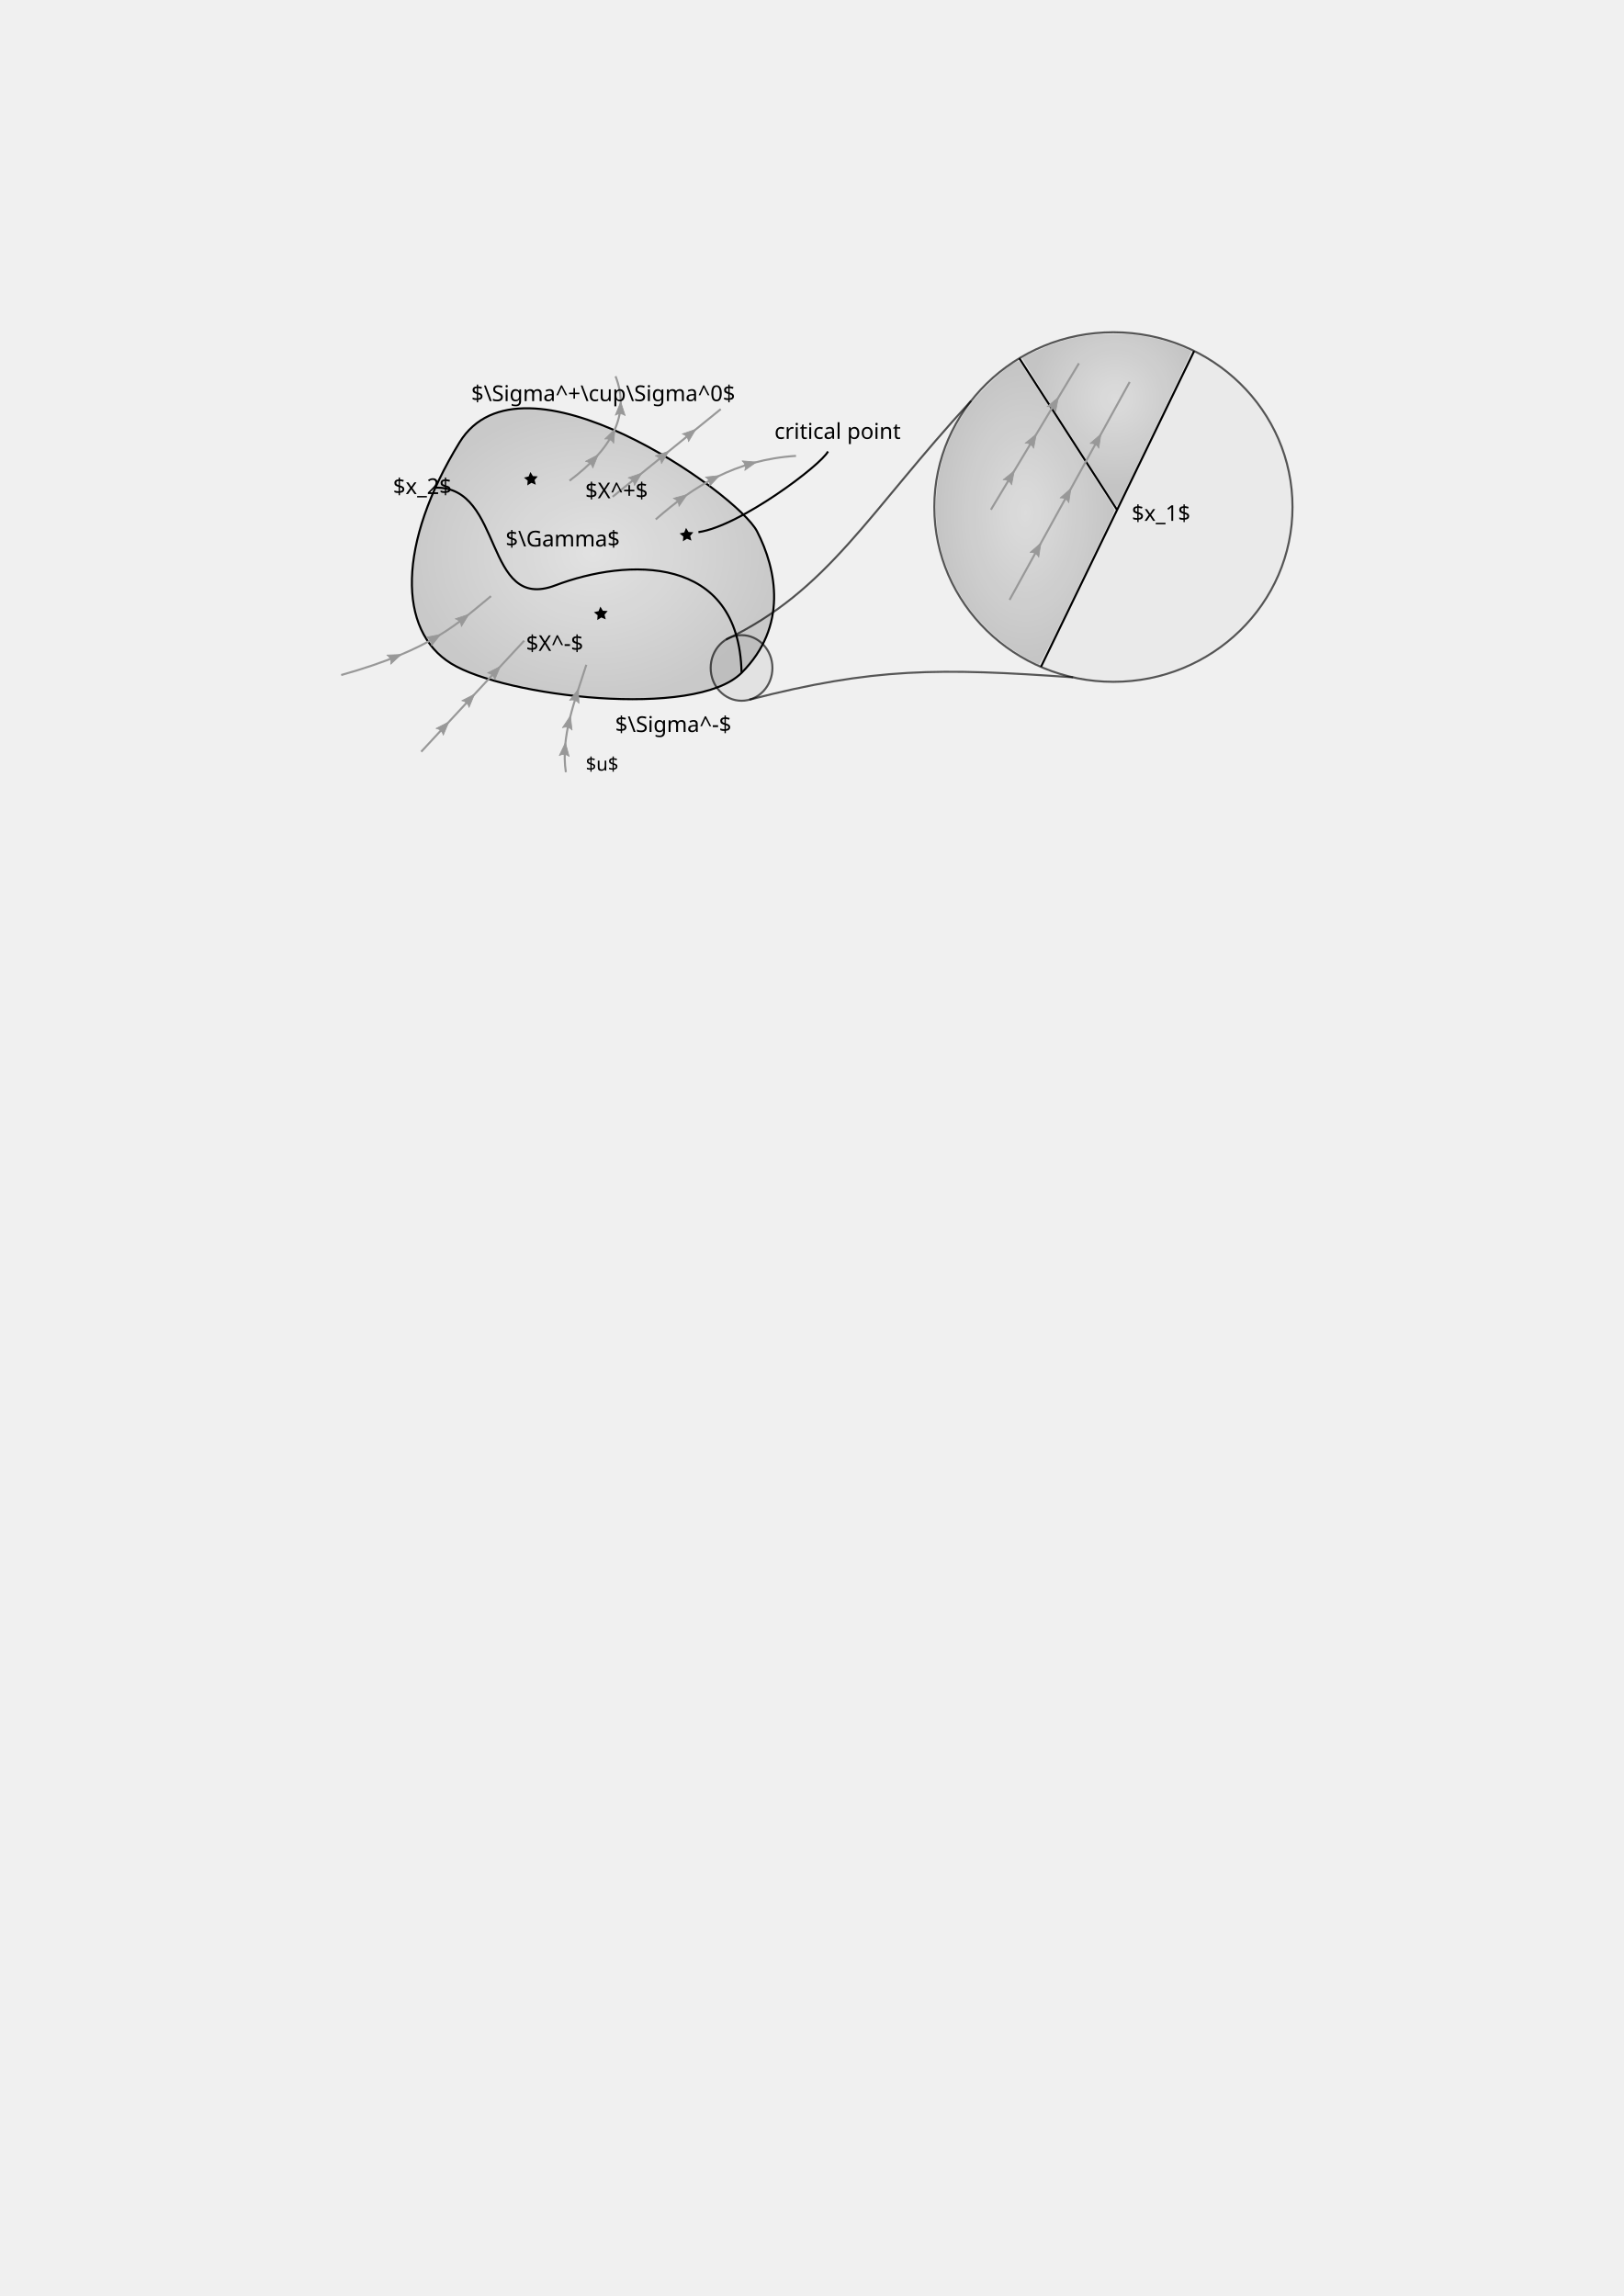
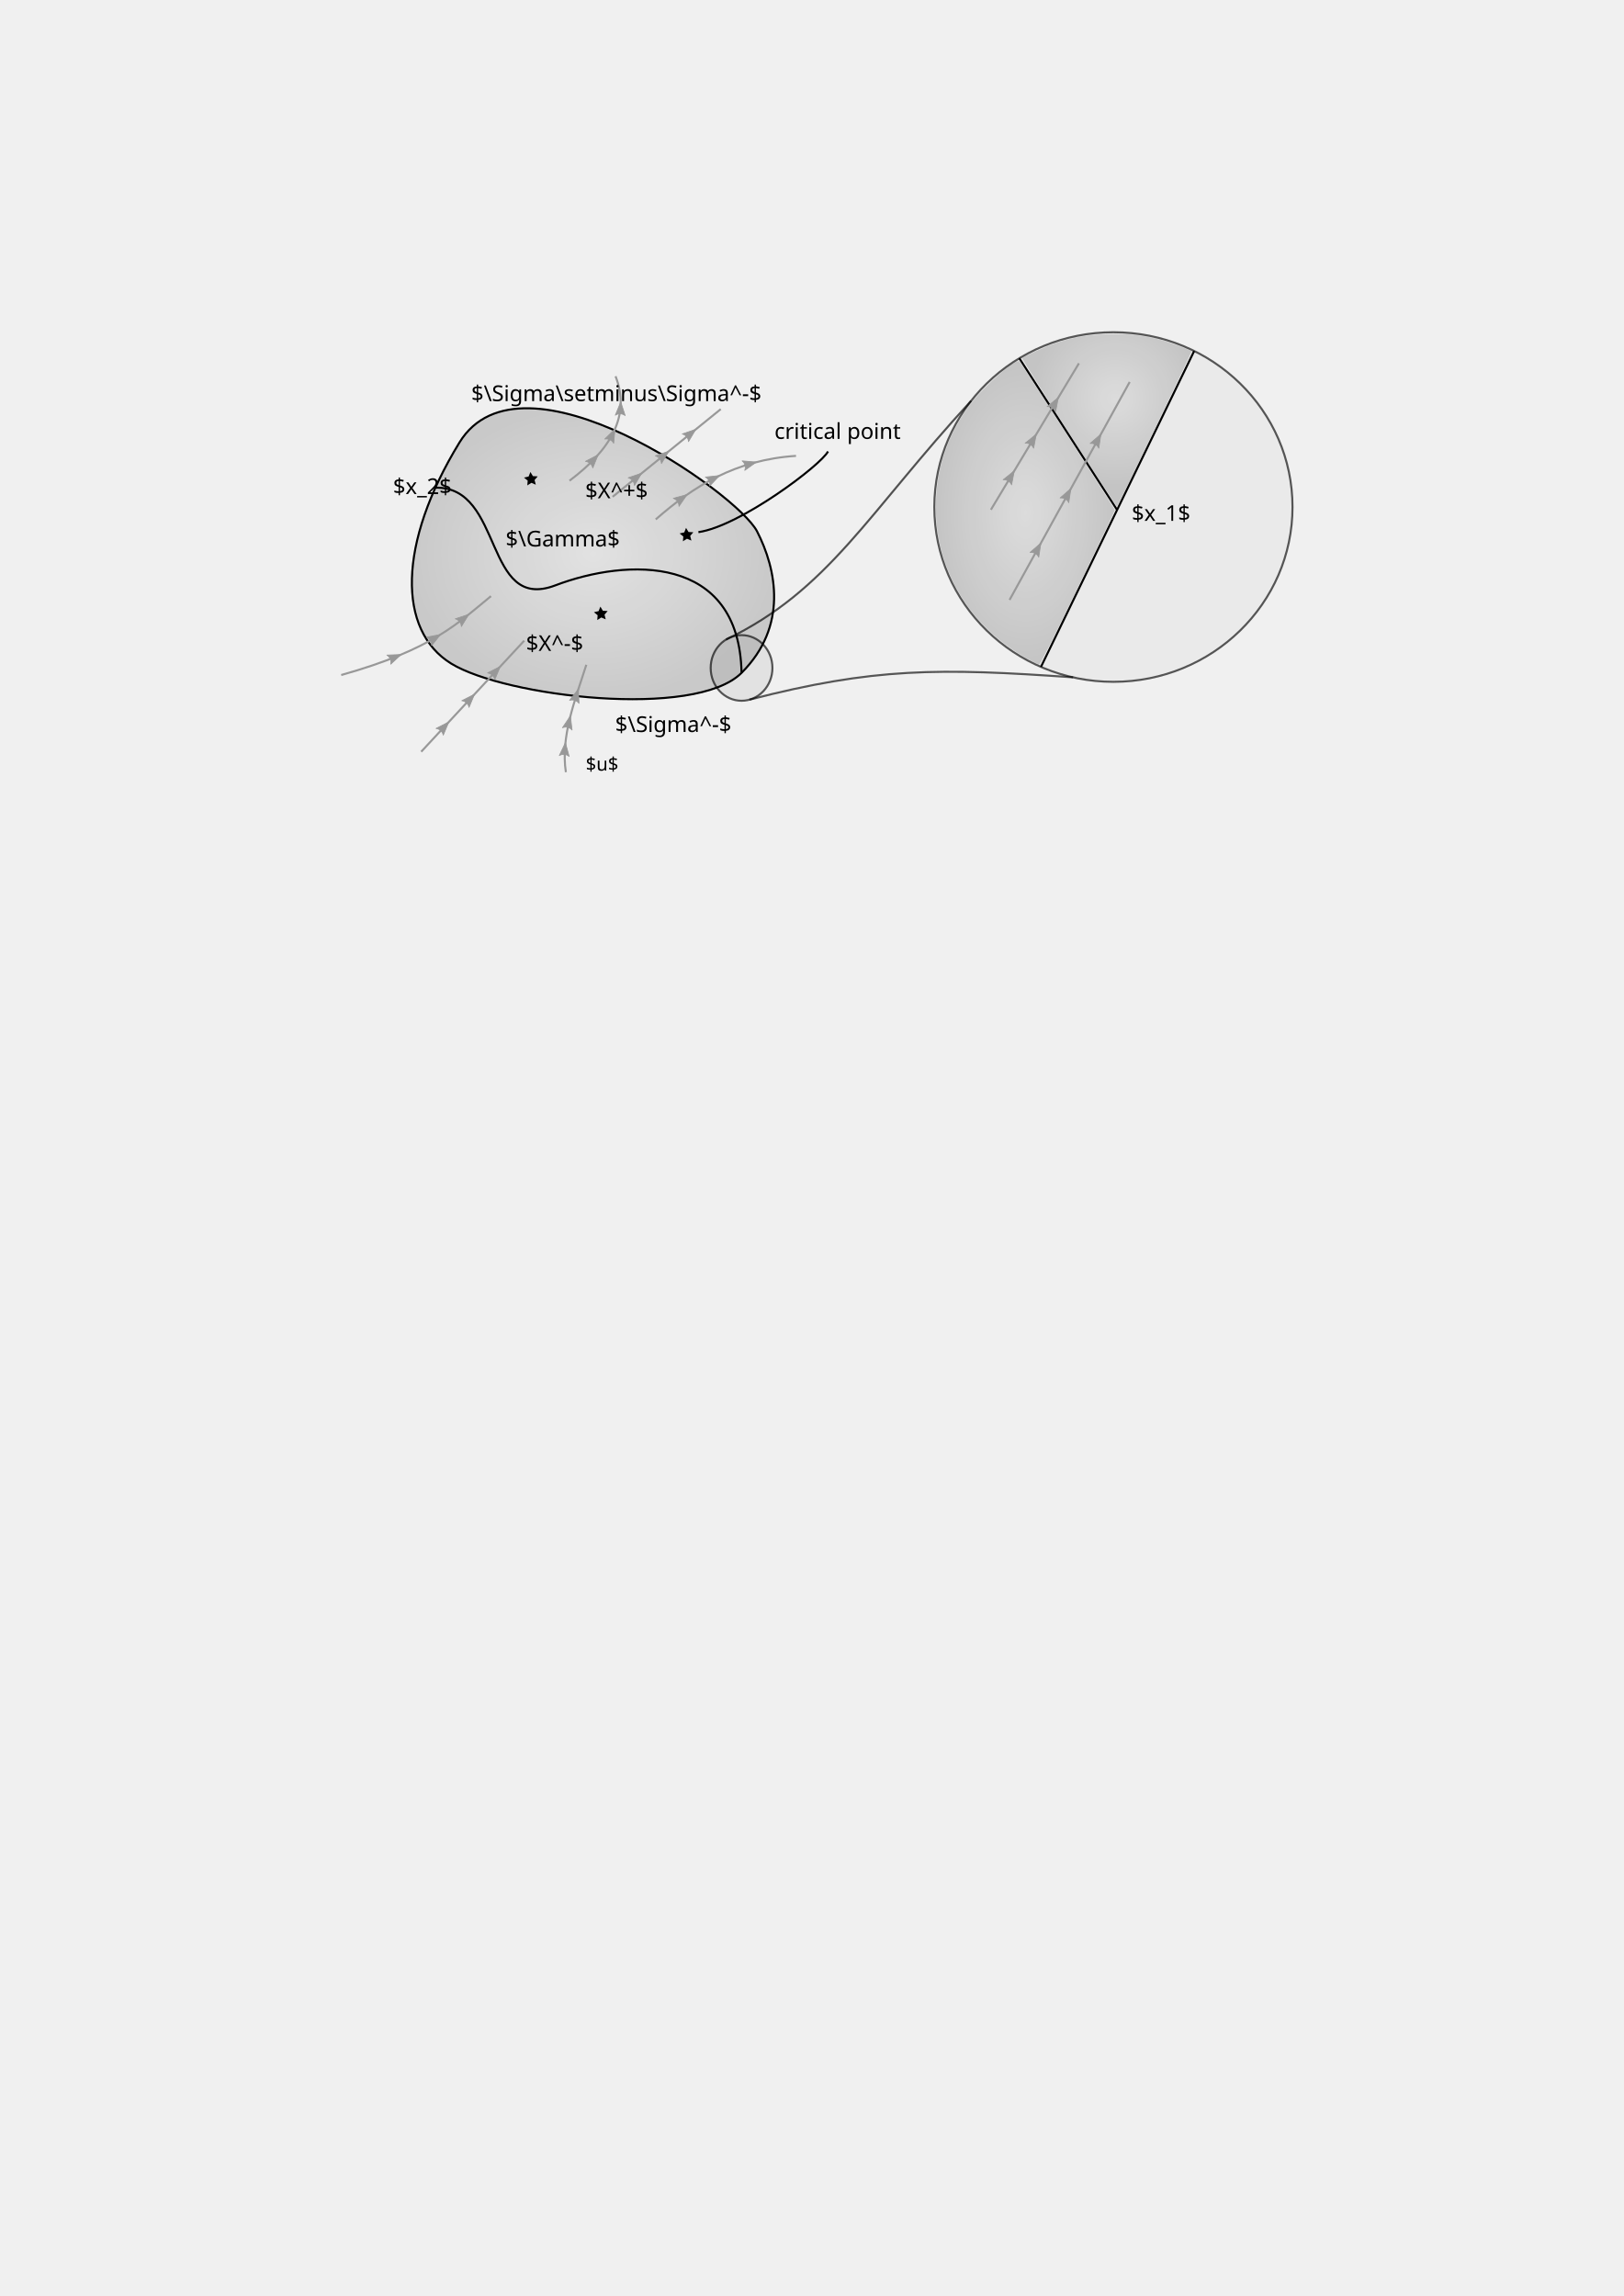
<svg xmlns="http://www.w3.org/2000/svg" xmlns:xlink="http://www.w3.org/1999/xlink" width="210mm" height="297mm" viewBox="0 0 210 297" version="1.1" id="svg8">
  <defs id="defs2">
    <marker style="overflow:visible" id="marker25245" refX="0.0" refY="0.0" orient="auto">
      <path transform="scale(0.6) translate(0,0)" d="M 8.719,4.034 L -2.207,0.016 L 8.719,-4.002 C 6.973,-1.63 6.983,1.616 8.719,4.034 z " style="fill-rule:evenodd;stroke-width:0.625;stroke-linejoin:round;stroke:#989898;stroke-opacity:1;fill:#989898;fill-opacity:1" id="path25243" />
    </marker>
    <marker style="overflow:visible" id="marker24821" refX="0.0" refY="0.0" orient="auto">
      <path transform="scale(0.6) translate(0,0)" d="M 8.719,4.034 L -2.207,0.016 L 8.719,-4.002 C 6.973,-1.63 6.983,1.616 8.719,4.034 z " style="fill-rule:evenodd;stroke-width:0.625;stroke-linejoin:round;stroke:#989898;stroke-opacity:1;fill:#989898;fill-opacity:1" id="path24819" />
    </marker>
    <marker style="overflow:visible" id="marker24403" refX="0.0" refY="0.0" orient="auto">
      <path transform="scale(0.6) translate(0,0)" d="M 8.719,4.034 L -2.207,0.016 L 8.719,-4.002 C 6.973,-1.63 6.983,1.616 8.719,4.034 z " style="fill-rule:evenodd;stroke-width:0.625;stroke-linejoin:round;stroke:#989898;stroke-opacity:1;fill:#989898;fill-opacity:1" id="path24401" />
    </marker>
    <marker style="overflow:visible" id="marker23991" refX="0.0" refY="0.0" orient="auto">
      <path transform="scale(0.6) translate(0,0)" d="M 8.719,4.034 L -2.207,0.016 L 8.719,-4.002 C 6.973,-1.63 6.983,1.616 8.719,4.034 z " style="fill-rule:evenodd;stroke-width:0.625;stroke-linejoin:round;stroke:#989898;stroke-opacity:1;fill:#989898;fill-opacity:1" id="path23989" />
    </marker>
    <marker style="overflow:visible" id="marker23585" refX="0.0" refY="0.0" orient="auto">
      <path transform="scale(0.6) translate(0,0)" d="M 8.719,4.034 L -2.207,0.016 L 8.719,-4.002 C 6.973,-1.63 6.983,1.616 8.719,4.034 z " style="fill-rule:evenodd;stroke-width:0.625;stroke-linejoin:round;stroke:#989898;stroke-opacity:1;fill:#989898;fill-opacity:1" id="path23583" />
    </marker>
    <marker style="overflow:visible" id="marker23185" refX="0.0" refY="0.0" orient="auto">
      <path transform="scale(0.6) translate(0,0)" d="M 8.719,4.034 L -2.207,0.016 L 8.719,-4.002 C 6.973,-1.63 6.983,1.616 8.719,4.034 z " style="fill-rule:evenodd;stroke-width:0.625;stroke-linejoin:round;stroke:#989898;stroke-opacity:1;fill:#989898;fill-opacity:1" id="path23183" />
    </marker>
    <marker style="overflow:visible" id="marker23175" refX="0.0" refY="0.0" orient="auto">
      <path transform="scale(0.6) translate(0,0)" d="M 8.719,4.034 L -2.207,0.016 L 8.719,-4.002 C 6.973,-1.63 6.983,1.616 8.719,4.034 z " style="fill-rule:evenodd;stroke-width:0.625;stroke-linejoin:round;stroke:#989898;stroke-opacity:1;fill:#989898;fill-opacity:1" id="path23173" />
    </marker>
    <marker style="overflow:visible" id="marker22763" refX="0.0" refY="0.0" orient="auto">
      <path transform="scale(0.6)" style="fill-rule:evenodd;stroke:#989898;stroke-width:1pt;fill:none;stroke-opacity:1" d="M 4.625,-5.046 C 1.865,-5.046 -0.375,-2.806 -0.375,-0.046 C -0.375,2.714 1.865,4.954 4.625,4.954" id="path22761" />
    </marker>
    <marker style="overflow:visible" id="marker22375" refX="0.0" refY="0.0" orient="auto">
      <path transform="scale(0.6)" style="fill-rule:evenodd;stroke:#989898;stroke-width:1pt;fill:none;stroke-opacity:1" d="M 4.625,-5.046 C 1.865,-5.046 -0.375,-2.806 -0.375,-0.046 C -0.375,2.714 1.865,4.954 4.625,4.954" id="path22373" />
    </marker>
    <marker style="overflow:visible" id="marker21993" refX="0.0" refY="0.0" orient="auto">
      <path transform="scale(0.6)" style="fill-rule:evenodd;stroke:#989898;stroke-width:1pt;fill:none;stroke-opacity:1" d="M 4.625,-5.046 C 1.865,-5.046 -0.375,-2.806 -0.375,-0.046 C -0.375,2.714 1.865,4.954 4.625,4.954" id="path21991" />
    </marker>
    <marker style="overflow:visible" id="marker21617" refX="0.0" refY="0.0" orient="auto">
      <path transform="scale(0.6)" style="fill-rule:evenodd;stroke:#989898;stroke-width:1pt;fill:none;stroke-opacity:1" d="M 4.625,-5.046 C 1.865,-5.046 -0.375,-2.806 -0.375,-0.046 C -0.375,2.714 1.865,4.954 4.625,4.954" id="path21615" />
    </marker>
    <marker style="overflow:visible" id="marker21247" refX="0.0" refY="0.0" orient="auto">
      <path transform="scale(0.6)" style="fill-rule:evenodd;stroke:#989898;stroke-width:1pt;fill:none;stroke-opacity:1" d="M 4.625,-5.046 C 1.865,-5.046 -0.375,-2.806 -0.375,-0.046 C -0.375,2.714 1.865,4.954 4.625,4.954" id="path21245" />
    </marker>
    <marker style="overflow:visible" id="marker20883" refX="0.0" refY="0.0" orient="auto">
      <path transform="scale(0.6)" style="fill-rule:evenodd;stroke:#989898;stroke-width:1pt;fill:none;stroke-opacity:1" d="M 4.625,-5.046 C 1.865,-5.046 -0.375,-2.806 -0.375,-0.046 C -0.375,2.714 1.865,4.954 4.625,4.954" id="path20881" />
    </marker>
    <marker style="overflow:visible" id="marker20525" refX="0.0" refY="0.0" orient="auto">
      <path transform="scale(0.6)" style="fill-rule:evenodd;stroke:#989898;stroke-width:1pt;fill:none;stroke-opacity:1" d="M 4.625,-5.046 C 1.865,-5.046 -0.375,-2.806 -0.375,-0.046 C -0.375,2.714 1.865,4.954 4.625,4.954" id="path20523" />
    </marker>
    <marker orient="auto" refY="0.0" refX="0.0" id="Arrow2Mstart" style="overflow:visible">
      <path id="path1596" style="fill-rule:evenodd;stroke-width:0.625;stroke-linejoin:round;stroke:#989898;stroke-opacity:1;fill:#989898;fill-opacity:1" d="M 8.719,4.034 L -2.207,0.016 L 8.719,-4.002 C 6.973,-1.63 6.983,1.616 8.719,4.034 z " transform="scale(0.6) translate(0,0)" />
    </marker>
    <marker orient="auto" refY="0.0" refX="0.0" id="Arrow1Sstart" style="overflow:visible">
      <path id="path1584" d="M 0.0,0.0 L 5.0,-5.0 L -12.5,0.0 L 5.0,5.0 L 0.0,0.0 z " style="fill-rule:evenodd;stroke:#989898;stroke-width:1pt;stroke-opacity:1;fill:#989898;fill-opacity:1" transform="scale(0.2) translate(6,0)" />
    </marker>
    <marker orient="auto-start-reverse" refY="3.0" refX="5.0" id="ExperimentalArrow">
      <path id="path1825" d="m 10,3 -10,3 0,-6 z" style="fill:context-stroke;stroke:#989898;stroke-opacity:1" />
    </marker>
    <marker orient="auto" refY="0.0" refX="0.0" id="EmptyTriangleOutL" style="overflow:visible">
      <path id="path1732" d="M 5.77,0.0 L -2.88,5.0 L -2.88,-5.0 L 5.77,0.0 z " style="fill-rule:evenodd;fill:#ffffff;stroke:#989898;stroke-width:1pt;stroke-opacity:1" transform="scale(0.8) translate(-6,0)" />
    </marker>
    <marker orient="auto" refY="0.0" refX="0.0" id="marker2325" style="overflow:visible">
      <g id="g2323" transform="scale(-1.2)" style="stroke:#989898;stroke-opacity:1;fill:#989898;fill-opacity:1">
        <path id="path2310" d="M -3.805,-3.959 L 0.544,0" style="fill:#989898;fill-rule:evenodd;stroke:#989898;stroke-width:0.8;stroke-linecap:round;stroke-opacity:1;fill-opacity:1" />
        <path id="path2313" d="M -1.287,-3.959 L 3.062,0" style="fill:#989898;fill-rule:evenodd;stroke:#989898;stroke-width:0.8;stroke-linecap:round;stroke-opacity:1;fill-opacity:1" />
        <path id="path2315" d="M 1.305,-3.959 L 5.654,0" style="fill:#989898;fill-rule:evenodd;stroke:#989898;stroke-width:0.8;stroke-linecap:round;stroke-opacity:1;fill-opacity:1" />
        <path id="path2317" d="M -3.805,4.178 L 0.544,0.22" style="fill:#989898;fill-rule:evenodd;stroke:#989898;stroke-width:0.8;stroke-linecap:round;stroke-opacity:1;fill-opacity:1" />
        <path id="path2319" d="M -1.287,4.178 L 3.062,0.22" style="fill:#989898;fill-rule:evenodd;stroke:#989898;stroke-width:0.8;stroke-linecap:round;stroke-opacity:1;fill-opacity:1" />
        <path id="path2321" d="M 1.305,4.178 L 5.654,0.22" style="fill:#989898;fill-rule:evenodd;stroke:#989898;stroke-width:0.8;stroke-linecap:round;stroke-opacity:1;fill-opacity:1" />
      </g>
    </marker>
    <marker style="overflow:visible" id="DistanceEnd" refX="0.0" refY="0.0" orient="auto">
      <g id="g2301" style="stroke:#989898;stroke-opacity:1;fill:#989898;fill-opacity:1">
        <path style="fill:#989898;stroke:#989898;stroke-width:1.15;stroke-linecap:square;stroke-opacity:1;fill-opacity:1" d="M 0,0 L -2,0" id="path2316" />
        <path style="fill:#989898;fill-rule:evenodd;stroke:#989898;stroke-opacity:1;fill-opacity:1" d="M 0,0 L -13,4 L -9,0 -13,-4 L 0,0 z " id="path2312" />
        <path style="fill:#989898;stroke:#989898;stroke-width:1;stroke-linecap:square;stroke-opacity:1;fill-opacity:1" d="M 0,-4 L 0,40" id="path2314" />
      </g>
    </marker>
    <marker style="overflow:visible" id="DistanceStart" refX="0.0" refY="0.0" orient="auto">
      <g id="g2300" style="stroke:#989898;stroke-opacity:1;fill:#989898;fill-opacity:1">
        <path style="fill:#989898;stroke:#989898;stroke-width:1.15;stroke-linecap:square;stroke-opacity:1;fill-opacity:1" d="M 0,0 L 2,0" id="path2306" />
        <path style="fill:#989898;fill-rule:evenodd;stroke:#989898;stroke-opacity:1;fill-opacity:1" d="M 0,0 L 13,4 L 9,0 13,-4 L 0,0 z " id="path2302" />
        <path style="fill:#989898;stroke:#989898;stroke-width:1;stroke-linecap:square;stroke-opacity:1;fill-opacity:1" d="M 0,-4 L 0,40" id="path2304" />
      </g>
    </marker>
    <marker orient="auto" refY="0.0" refX="0.0" id="marker1947" style="overflow:visible">
      <g id="g1620" transform="scale(-1.2)" style="stroke:#989898;stroke-opacity:1;fill:#989898;fill-opacity:1">
        <path id="path1608" d="M -3.805,-3.959 L 0.544,0" style="fill:#989898;fill-rule:evenodd;stroke:#989898;stroke-width:0.8;stroke-linecap:round;stroke-opacity:1;fill-opacity:1" />
        <path id="path1610" d="M -1.287,-3.959 L 3.062,0" style="fill:#989898;fill-rule:evenodd;stroke:#989898;stroke-width:0.8;stroke-linecap:round;stroke-opacity:1;fill-opacity:1" />
        <path id="path1612" d="M 1.305,-3.959 L 5.654,0" style="fill:#989898;fill-rule:evenodd;stroke:#989898;stroke-width:0.8;stroke-linecap:round;stroke-opacity:1;fill-opacity:1" />
        <path id="path1614" d="M -3.805,4.178 L 0.544,0.22" style="fill:#989898;fill-rule:evenodd;stroke:#989898;stroke-width:0.8;stroke-linecap:round;stroke-opacity:1;fill-opacity:1" />
        <path id="path1616" d="M -1.287,4.178 L 3.062,0.22" style="fill:#989898;fill-rule:evenodd;stroke:#989898;stroke-width:0.8;stroke-linecap:round;stroke-opacity:1;fill-opacity:1" />
        <path id="path1618" d="M 1.305,4.178 L 5.654,0.22" style="fill:#989898;fill-rule:evenodd;stroke:#989898;stroke-width:0.8;stroke-linecap:round;stroke-opacity:1;fill-opacity:1" />
      </g>
    </marker>
    <marker orient="auto" refY="0.0" refX="0.0" id="Arrow2Lend" style="overflow:visible;">
      <path id="path1593" style="fill-rule:evenodd;stroke-width:0.625;stroke-linejoin:round;stroke:#989898;stroke-opacity:1;fill:#989898;fill-opacity:1" d="M 8.719,4.034 L -2.207,0.016 L 8.719,-4.002 C 6.973,-1.63 6.983,1.616 8.719,4.034 z " transform="scale(1.1) rotate(180) translate(1,0)" />
    </marker>
    <marker orient="auto" refY="0.0" refX="0.0" id="TriangleOutL" style="overflow:visible">
      <path id="path1714" d="M 5.77,0.0 L -2.88,5.0 L -2.88,-5.0 L 5.77,0.0 z " style="fill-rule:evenodd;stroke:#989898;stroke-width:1pt;stroke-opacity:1;fill:#989898;fill-opacity:1" transform="scale(0.8)" />
    </marker>
    <linearGradient id="linearGradient1019">
      <stop style="stop-color:#000000;stop-opacity:0.059" offset="0" id="stop1015" />
      <stop style="stop-color:#000000;stop-opacity:0.16" offset="1" id="stop1017" />
    </linearGradient>
    <marker orient="auto" refY="0.0" refX="0.0" id="Arrow1Lend" style="overflow:visible;">
      <path id="path46806" d="M 0.0,0.0 L 5.0,-5.0 L -12.5,0.0 L 5.0,5.0 L 0.0,0.0 z " style="fill-rule:evenodd;stroke:#989898;stroke-width:1pt;stroke-opacity:1;fill:#989898;fill-opacity:1" transform="scale(0.8) rotate(180) translate(12.5,0)" />
    </marker>
    <marker orient="auto" refY="0.0" refX="0.0" id="Tail" style="overflow:visible">
      <g id="g46851" transform="scale(-1.2)" style="stroke:#000000;stroke-opacity:0.298;fill:#000000;fill-opacity:0.298">
        <path id="path46839" d="M -3.805,-3.959 L 0.544,0" style="fill:#000000;fill-rule:evenodd;stroke:#000000;stroke-width:0.8;stroke-linecap:round;stroke-opacity:0.298;fill-opacity:0.298" />
        <path id="path46841" d="M -1.287,-3.959 L 3.062,0" style="fill:#000000;fill-rule:evenodd;stroke:#000000;stroke-width:0.8;stroke-linecap:round;stroke-opacity:0.298;fill-opacity:0.298" />
        <path id="path46843" d="M 1.305,-3.959 L 5.654,0" style="fill:#000000;fill-rule:evenodd;stroke:#000000;stroke-width:0.8;stroke-linecap:round;stroke-opacity:0.298;fill-opacity:0.298" />
        <path id="path46845" d="M -3.805,4.178 L 0.544,0.22" style="fill:#000000;fill-rule:evenodd;stroke:#000000;stroke-width:0.8;stroke-linecap:round;stroke-opacity:0.298;fill-opacity:0.298" />
        <path id="path46847" d="M -1.287,4.178 L 3.062,0.22" style="fill:#000000;fill-rule:evenodd;stroke:#000000;stroke-width:0.8;stroke-linecap:round;stroke-opacity:0.298;fill-opacity:0.298" />
        <path id="path46849" d="M 1.305,4.178 L 5.654,0.22" style="fill:#000000;fill-rule:evenodd;stroke:#000000;stroke-width:0.8;stroke-linecap:round;stroke-opacity:0.298;fill-opacity:0.298" />
      </g>
    </marker>
    <radialGradient xlink:href="#linearGradient1019" id="radialGradient1021" cx="73.664" cy="125.37" fx="73.664" fy="125.37" r="23.557" gradientTransform="matrix(1,0,0,0.8044313,0,24.51847)" gradientUnits="userSpaceOnUse" />
    <radialGradient xlink:href="#linearGradient1019" id="radialGradient1038" cx="501.229" cy="250.694" fx="501.229" fy="250.694" r="43.754" gradientTransform="matrix(1,0,0,1.694747,0,-174.1688)" gradientUnits="userSpaceOnUse" />
    <radialGradient xlink:href="#linearGradient1019" id="radialGradient1048" cx="545.085" cy="195.141" fx="545.085" fy="195.141" r="41.37" gradientTransform="matrix(1,0,0,1.020889,0,-4.293289)" gradientUnits="userSpaceOnUse" />
    <marker orient="auto" refY="0" refX="0" id="marker2325-7" style="overflow:visible">
      <g id="g2323-5" transform="scale(-1.2)" style="fill:#989898;fill-opacity:1;stroke:#989898;stroke-opacity:1">
        <path id="path2310-3" d="M -3.805,-3.959 0.544,0" style="fill:#989898;fill-opacity:1;fill-rule:evenodd;stroke:#989898;stroke-width:0.8;stroke-linecap:round;stroke-opacity:1" />
        <path id="path2313-5" d="M -1.287,-3.959 3.062,0" style="fill:#989898;fill-opacity:1;fill-rule:evenodd;stroke:#989898;stroke-width:0.8;stroke-linecap:round;stroke-opacity:1" />
        <path id="path2315-6" d="M 1.305,-3.959 5.654,0" style="fill:#989898;fill-opacity:1;fill-rule:evenodd;stroke:#989898;stroke-width:0.8;stroke-linecap:round;stroke-opacity:1" />
        <path id="path2317-2" d="M -3.805,4.178 0.544,0.22" style="fill:#989898;fill-opacity:1;fill-rule:evenodd;stroke:#989898;stroke-width:0.8;stroke-linecap:round;stroke-opacity:1" />
        <path id="path2319-9" d="M -1.287,4.178 3.062,0.22" style="fill:#989898;fill-opacity:1;fill-rule:evenodd;stroke:#989898;stroke-width:0.8;stroke-linecap:round;stroke-opacity:1" />
        <path id="path2321-1" d="M 1.305,4.178 5.654,0.22" style="fill:#989898;fill-opacity:1;fill-rule:evenodd;stroke:#989898;stroke-width:0.8;stroke-linecap:round;stroke-opacity:1" />
      </g>
    </marker>
    <marker orient="auto" refY="0" refX="0" id="marker2325-1" style="overflow:visible">
      <g id="g2323-4" transform="scale(-1.2)" style="fill:#989898;fill-opacity:1;stroke:#989898;stroke-opacity:1">
        <path id="path2310-9" d="M -3.805,-3.959 0.544,0" style="fill:#989898;fill-opacity:1;fill-rule:evenodd;stroke:#989898;stroke-width:0.8;stroke-linecap:round;stroke-opacity:1" />
        <path id="path2313-2" d="M -1.287,-3.959 3.062,0" style="fill:#989898;fill-opacity:1;fill-rule:evenodd;stroke:#989898;stroke-width:0.8;stroke-linecap:round;stroke-opacity:1" />
        <path id="path2315-0" d="M 1.305,-3.959 5.654,0" style="fill:#989898;fill-opacity:1;fill-rule:evenodd;stroke:#989898;stroke-width:0.8;stroke-linecap:round;stroke-opacity:1" />
        <path id="path2317-6" d="M -3.805,4.178 0.544,0.22" style="fill:#989898;fill-opacity:1;fill-rule:evenodd;stroke:#989898;stroke-width:0.8;stroke-linecap:round;stroke-opacity:1" />
        <path id="path2319-8" d="M -1.287,4.178 3.062,0.22" style="fill:#989898;fill-opacity:1;fill-rule:evenodd;stroke:#989898;stroke-width:0.8;stroke-linecap:round;stroke-opacity:1" />
        <path id="path2321-9" d="M 1.305,4.178 5.654,0.22" style="fill:#989898;fill-opacity:1;fill-rule:evenodd;stroke:#989898;stroke-width:0.8;stroke-linecap:round;stroke-opacity:1" />
      </g>
    </marker>
    <marker orient="auto" refY="0" refX="0" id="marker2325-6" style="overflow:visible">
      <g id="g2323-49" transform="scale(-1.2)" style="fill:#989898;fill-opacity:1;stroke:#989898;stroke-opacity:1">
        <path id="path2310-5" d="M -3.805,-3.959 0.544,0" style="fill:#989898;fill-opacity:1;fill-rule:evenodd;stroke:#989898;stroke-width:0.8;stroke-linecap:round;stroke-opacity:1" />
        <path id="path2313-0" d="M -1.287,-3.959 3.062,0" style="fill:#989898;fill-opacity:1;fill-rule:evenodd;stroke:#989898;stroke-width:0.8;stroke-linecap:round;stroke-opacity:1" />
        <path id="path2315-4" d="M 1.305,-3.959 5.654,0" style="fill:#989898;fill-opacity:1;fill-rule:evenodd;stroke:#989898;stroke-width:0.8;stroke-linecap:round;stroke-opacity:1" />
        <path id="path2317-8" d="M -3.805,4.178 0.544,0.22" style="fill:#989898;fill-opacity:1;fill-rule:evenodd;stroke:#989898;stroke-width:0.8;stroke-linecap:round;stroke-opacity:1" />
        <path id="path2319-7" d="M -1.287,4.178 3.062,0.22" style="fill:#989898;fill-opacity:1;fill-rule:evenodd;stroke:#989898;stroke-width:0.8;stroke-linecap:round;stroke-opacity:1" />
        <path id="path2321-17" d="M 1.305,4.178 5.654,0.22" style="fill:#989898;fill-opacity:1;fill-rule:evenodd;stroke:#989898;stroke-width:0.8;stroke-linecap:round;stroke-opacity:1" />
      </g>
    </marker>
    <marker orient="auto" refY="0" refX="0" id="marker2325-2" style="overflow:visible">
      <g id="g2323-2" transform="scale(-1.2)" style="fill:#989898;fill-opacity:1;stroke:#989898;stroke-opacity:1">
        <path id="path2310-6" d="M -3.805,-3.959 0.544,0" style="fill:#989898;fill-opacity:1;fill-rule:evenodd;stroke:#989898;stroke-width:0.8;stroke-linecap:round;stroke-opacity:1" />
        <path id="path2313-1" d="M -1.287,-3.959 3.062,0" style="fill:#989898;fill-opacity:1;fill-rule:evenodd;stroke:#989898;stroke-width:0.8;stroke-linecap:round;stroke-opacity:1" />
        <path id="path2315-06" d="M 1.305,-3.959 5.654,0" style="fill:#989898;fill-opacity:1;fill-rule:evenodd;stroke:#989898;stroke-width:0.8;stroke-linecap:round;stroke-opacity:1" />
        <path id="path2317-1" d="M -3.805,4.178 0.544,0.22" style="fill:#989898;fill-opacity:1;fill-rule:evenodd;stroke:#989898;stroke-width:0.8;stroke-linecap:round;stroke-opacity:1" />
        <path id="path2319-5" d="M -1.287,4.178 3.062,0.22" style="fill:#989898;fill-opacity:1;fill-rule:evenodd;stroke:#989898;stroke-width:0.8;stroke-linecap:round;stroke-opacity:1" />
        <path id="path2321-94" d="M 1.305,4.178 5.654,0.22" style="fill:#989898;fill-opacity:1;fill-rule:evenodd;stroke:#989898;stroke-width:0.8;stroke-linecap:round;stroke-opacity:1" />
      </g>
    </marker>
    <marker orient="auto" refY="0" refX="0" id="marker2325-0" style="overflow:visible">
      <g id="g2323-9" transform="scale(-1.2)" style="fill:#989898;fill-opacity:1;stroke:#989898;stroke-opacity:1">
        <path id="path2310-1" d="M -3.805,-3.959 0.544,0" style="fill:#989898;fill-opacity:1;fill-rule:evenodd;stroke:#989898;stroke-width:0.8;stroke-linecap:round;stroke-opacity:1" />
        <path id="path2313-7" d="M -1.287,-3.959 3.062,0" style="fill:#989898;fill-opacity:1;fill-rule:evenodd;stroke:#989898;stroke-width:0.8;stroke-linecap:round;stroke-opacity:1" />
        <path id="path2315-7" d="M 1.305,-3.959 5.654,0" style="fill:#989898;fill-opacity:1;fill-rule:evenodd;stroke:#989898;stroke-width:0.8;stroke-linecap:round;stroke-opacity:1" />
        <path id="path2317-11" d="M -3.805,4.178 0.544,0.22" style="fill:#989898;fill-opacity:1;fill-rule:evenodd;stroke:#989898;stroke-width:0.8;stroke-linecap:round;stroke-opacity:1" />
        <path id="path2319-59" d="M -1.287,4.178 3.062,0.22" style="fill:#989898;fill-opacity:1;fill-rule:evenodd;stroke:#989898;stroke-width:0.8;stroke-linecap:round;stroke-opacity:1" />
        <path id="path2321-7" d="M 1.305,4.178 5.654,0.22" style="fill:#989898;fill-opacity:1;fill-rule:evenodd;stroke:#989898;stroke-width:0.8;stroke-linecap:round;stroke-opacity:1" />
      </g>
    </marker>
    <marker orient="auto" refY="0" refX="0" id="marker2325-67" style="overflow:visible">
      <g id="g2323-3" transform="scale(-1.2)" style="fill:#989898;fill-opacity:1;stroke:#989898;stroke-opacity:1">
        <path id="path2310-65" d="M -3.805,-3.959 0.544,0" style="fill:#989898;fill-opacity:1;fill-rule:evenodd;stroke:#989898;stroke-width:0.8;stroke-linecap:round;stroke-opacity:1" />
        <path id="path2313-6" d="M -1.287,-3.959 3.062,0" style="fill:#989898;fill-opacity:1;fill-rule:evenodd;stroke:#989898;stroke-width:0.8;stroke-linecap:round;stroke-opacity:1" />
        <path id="path2315-3" d="M 1.305,-3.959 5.654,0" style="fill:#989898;fill-opacity:1;fill-rule:evenodd;stroke:#989898;stroke-width:0.8;stroke-linecap:round;stroke-opacity:1" />
        <path id="path2317-9" d="M -3.805,4.178 0.544,0.22" style="fill:#989898;fill-opacity:1;fill-rule:evenodd;stroke:#989898;stroke-width:0.8;stroke-linecap:round;stroke-opacity:1" />
        <path id="path2319-4" d="M -1.287,4.178 3.062,0.22" style="fill:#989898;fill-opacity:1;fill-rule:evenodd;stroke:#989898;stroke-width:0.8;stroke-linecap:round;stroke-opacity:1" />
        <path id="path2321-8" d="M 1.305,4.178 5.654,0.22" style="fill:#989898;fill-opacity:1;fill-rule:evenodd;stroke:#989898;stroke-width:0.8;stroke-linecap:round;stroke-opacity:1" />
      </g>
    </marker>
    <marker orient="auto" refY="0" refX="0" id="marker2325-29" style="overflow:visible">
      <g id="g2323-39" transform="scale(-1.2)" style="fill:#989898;fill-opacity:1;stroke:#989898;stroke-opacity:1">
        <path id="path2310-0" d="M -3.805,-3.959 0.544,0" style="fill:#989898;fill-opacity:1;fill-rule:evenodd;stroke:#989898;stroke-width:0.8;stroke-linecap:round;stroke-opacity:1" />
        <path id="path2313-8" d="M -1.287,-3.959 3.062,0" style="fill:#989898;fill-opacity:1;fill-rule:evenodd;stroke:#989898;stroke-width:0.8;stroke-linecap:round;stroke-opacity:1" />
        <path id="path2315-8" d="M 1.305,-3.959 5.654,0" style="fill:#989898;fill-opacity:1;fill-rule:evenodd;stroke:#989898;stroke-width:0.8;stroke-linecap:round;stroke-opacity:1" />
        <path id="path2317-5" d="M -3.805,4.178 0.544,0.22" style="fill:#989898;fill-opacity:1;fill-rule:evenodd;stroke:#989898;stroke-width:0.8;stroke-linecap:round;stroke-opacity:1" />
        <path id="path2319-0" d="M -1.287,4.178 3.062,0.22" style="fill:#989898;fill-opacity:1;fill-rule:evenodd;stroke:#989898;stroke-width:0.8;stroke-linecap:round;stroke-opacity:1" />
        <path id="path2321-96" d="M 1.305,4.178 5.654,0.22" style="fill:#989898;fill-opacity:1;fill-rule:evenodd;stroke:#989898;stroke-width:0.8;stroke-linecap:round;stroke-opacity:1" />
      </g>
    </marker>
    <marker orient="auto" refY="0" refX="0" id="marker2325-8" style="overflow:visible">
      <g id="g2323-56" transform="scale(-1.2)" style="fill:#989898;fill-opacity:1;stroke:#989898;stroke-opacity:1">
        <path id="path2310-11" d="M -3.805,-3.959 0.544,0" style="fill:#989898;fill-opacity:1;fill-rule:evenodd;stroke:#989898;stroke-width:0.8;stroke-linecap:round;stroke-opacity:1" />
        <path id="path2313-59" d="M -1.287,-3.959 3.062,0" style="fill:#989898;fill-opacity:1;fill-rule:evenodd;stroke:#989898;stroke-width:0.8;stroke-linecap:round;stroke-opacity:1" />
        <path id="path2315-84" d="M 1.305,-3.959 5.654,0" style="fill:#989898;fill-opacity:1;fill-rule:evenodd;stroke:#989898;stroke-width:0.8;stroke-linecap:round;stroke-opacity:1" />
        <path id="path2317-81" d="M -3.805,4.178 0.544,0.22" style="fill:#989898;fill-opacity:1;fill-rule:evenodd;stroke:#989898;stroke-width:0.8;stroke-linecap:round;stroke-opacity:1" />
        <path id="path2319-03" d="M -1.287,4.178 3.062,0.22" style="fill:#989898;fill-opacity:1;fill-rule:evenodd;stroke:#989898;stroke-width:0.8;stroke-linecap:round;stroke-opacity:1" />
        <path id="path2321-0" d="M 1.305,4.178 5.654,0.22" style="fill:#989898;fill-opacity:1;fill-rule:evenodd;stroke:#989898;stroke-width:0.8;stroke-linecap:round;stroke-opacity:1" />
      </g>
    </marker>
  </defs>
  <g id="layer1">
    <ellipse style="opacity:1;fill:#000000;fill-opacity:0.059;stroke:#000000;stroke-width:0.265;stroke-miterlimit:4;stroke-dasharray:none;stroke-dashoffset:0;stroke-opacity:0.644" id="path46654" cx="95.908" cy="86.402" rx="3.994" ry="4.245" />
    <ellipse style="opacity:1;fill:#000000;fill-opacity:0.027;stroke:#000000;stroke-width:0.265;stroke-miterlimit:4;stroke-dasharray:none;stroke-dashoffset:0;stroke-opacity:0.644" id="path46654-6" cx="144.002" cy="65.587" rx="23.163" ry="22.61" />
    <path style="fill:none;stroke:#000000;stroke-width:0.265;stroke-linecap:butt;stroke-linejoin:miter;stroke-miterlimit:4;stroke-dasharray:none;stroke-dashoffset:0;stroke-opacity:1" d="M 134.631,86.264 154.446,45.405" id="path46793" />
    <path style="fill:none;stroke:#000000;stroke-width:0.265;stroke-linecap:butt;stroke-linejoin:miter;stroke-miterlimit:4;stroke-dasharray:none;stroke-dashoffset:0;stroke-opacity:1" d="M 144.478,65.96 131.834,46.347" id="path46795" />
    <path style="fill:none;stroke:#000000;stroke-width:0.265px;stroke-linecap:butt;stroke-linejoin:miter;stroke-opacity:0.663" d="M 93.898,82.734 C 107.226,76.328 112.273,66.309 125.602,51.852" id="path47362" />
    <path style="fill:none;stroke:#000000;stroke-width:0.265px;stroke-linecap:butt;stroke-linejoin:miter;stroke-opacity:0.643" d="M 96.939,90.503 C 113.001,86.361 121.44,86.39 138.79,87.617" id="path47364" />
    <text xml:space="preserve" style="font-style:normal;font-weight:normal;font-size:2.408px;line-height:1.25;font-family:sans-serif;letter-spacing:0px;word-spacing:0px;fill:#000000;fill-opacity:1;stroke:none;stroke-width:0.265" x="75.751" y="99.682" id="text47380">
      <tspan id="tspan47378" x="75.751" y="99.682" style="stroke-width:0.265">$u$</tspan>
    </text>
    <g id="g1028" transform="translate(3.030267,-53.74129)">
      <path id="path986" d="m 94.881,122.473 c -2.539,-4.944 -30.469,-24.589 -38.487,-11.493 -8.018,13.096 -8.018,24.322 -1.069,28.598 6.949,4.276 31.538,7.216 37.551,1.203 6.014,-6.014 4.544,-13.363 2.005,-18.308 z" style="fill:url(#radialGradient1021);fill-opacity:1;stroke:#000000;stroke-width:0.265px;stroke-linecap:butt;stroke-linejoin:miter;stroke-opacity:1" />
      <path id="path988" d="M 92.876,140.781 C 92.582,125.376 78.089,125.927 68.792,129.462 59.494,132.997 62.169,116.624 53.28,116.827" style="fill:none;stroke:#000000;stroke-width:0.265px;stroke-linecap:butt;stroke-linejoin:miter;stroke-opacity:1" />
      <path d="m 75.312,133.856 -0.574,-0.242 -0.524,0.336 0.052,-0.621 -0.482,-0.395 0.606,-0.142 0.227,-0.58 0.322,0.533 0.622,0.036 -0.407,0.471 z" id="path992" style="opacity:1;fill:#000000;fill-opacity:1;stroke:none;stroke-width:0.4;stroke-miterlimit:4;stroke-dasharray:none;stroke-dashoffset:0;stroke-opacity:0.08" />
      <path d="m 66.265,116.44 -0.574,-0.242 -0.524,0.336 0.052,-0.621 -0.482,-0.395 0.606,-0.142 0.227,-0.58 0.322,0.533 0.622,0.036 -0.407,0.471 z" id="path992-3" style="opacity:1;fill:#000000;fill-opacity:1;stroke:none;stroke-width:0.4;stroke-miterlimit:4;stroke-dasharray:none;stroke-dashoffset:0;stroke-opacity:0.08" />
      <path d="m 86.392,123.669 -0.574,-0.242 -0.524,0.336 0.052,-0.621 -0.482,-0.395 0.606,-0.142 0.227,-0.58 0.322,0.533 0.622,0.036 -0.407,0.471 z" id="path992-6" style="opacity:1;fill:#000000;fill-opacity:1;stroke:none;stroke-width:0.4;stroke-miterlimit:4;stroke-dasharray:none;stroke-dashoffset:0;stroke-opacity:0.08" />
    </g>
    <path style="opacity:1;fill:url(#radialGradient1038);fill-opacity:1.0;stroke:none;stroke-width:1.002;stroke-miterlimit:4;stroke-dasharray:none;stroke-dashoffset:0;stroke-opacity:0.08" d="m 502.358,322.193 c -29.305,-16.202 -46.265,-45.677 -44.795,-77.848 0.795,-17.381 6.15,-32.425 16.508,-46.369 6.735,-9.067 22.608,-22.997 24.262,-21.291 0.832,0.859 46.597,72.101 46.649,72.62 0.03,0.295 -8.121,17.412 -18.112,38.038 -12.323,25.438 -18.416,37.502 -18.94,37.502 -0.426,0 -2.933,-1.194 -5.572,-2.653 z" id="path1030" transform="scale(0.2645833)" />
    <path style="opacity:1;fill:url(#radialGradient1048);fill-opacity:1;stroke:none;stroke-width:1.002;stroke-miterlimit:4;stroke-dasharray:none;stroke-dashoffset:0;stroke-opacity:0.08" d="m 543.622,244.257 c -13.419,-20.361 -44.175,-68.699 -43.946,-69.069 0.567,-0.918 11.57,-5.886 16.886,-7.626 8.688,-2.842 15.186,-3.929 25.192,-4.211 9.688,-0.273 16.253,0.415 24.907,2.61 4.912,1.246 15.29,5.098 15.752,5.846 0.212,0.342 -28.094,59.413 -34.959,72.954 l -1.522,3.002 z" id="path1040" transform="scale(0.2645833)" />
    <path style="fill:none;stroke:#989898;stroke-width:0.265;stroke-linecap:butt;stroke-linejoin:miter;stroke-miterlimit:4;stroke-dasharray:none;stroke-opacity:1;marker-mid:url(#marker23991)" d="m 63.5,77.112 c -1.051,0.858 -2.046,1.718 -3.133,2.576 -1.087,0.858 -2.265,1.715 -3.683,2.568 -1.418,0.853 -3.074,1.703 -5.118,2.547 -2.043,0.844 -4.474,1.683 -7.438,2.515" id="path1544" />
    <path style="fill:none;stroke:#989898;stroke-width:0.265;stroke-linecap:butt;stroke-linejoin:miter;stroke-miterlimit:4;stroke-dasharray:none;stroke-opacity:1;marker-mid:url(#marker24403)" d="m 67.799,82.876 -3.331,3.591 -3.331,3.591 -3.331,3.591 -3.331,3.591" id="path1544-26" />
    <path style="fill:none;stroke:#989898;stroke-width:0.265;stroke-linecap:butt;stroke-linejoin:miter;stroke-miterlimit:4;stroke-dasharray:none;stroke-opacity:1;marker-mid:url(#marker24821)" d="m 75.831,85.995 c -0.367,1.158 -0.76,2.315 -1.131,3.473 -0.371,1.158 -0.722,2.315 -1.004,3.473 -0.283,1.158 -0.497,2.315 -0.598,3.473 -0.101,1.158 -0.087,2.315 0.088,3.473" id="path1544-27" />
    <path style="fill:none;stroke:#989898;stroke-width:0.265;stroke-linecap:butt;stroke-linejoin:miter;stroke-miterlimit:4;stroke-dasharray:none;stroke-opacity:1;marker-mid:url(#marker23185)" d="m 93.218,52.922 -3.496,2.835 -3.496,2.835 -3.496,2.835 -3.496,2.835" id="path1544-9" />
    <path style="fill:none;stroke:#989898;stroke-width:0.265;stroke-linecap:butt;stroke-linejoin:miter;stroke-miterlimit:4;stroke-dasharray:none;stroke-opacity:1;marker-mid:url(#marker23585)" d="m 102.951,58.969 c -1.959,0.126 -3.77,0.437 -5.461,0.899 -1.69,0.462 -3.26,1.075 -4.736,1.805 -1.476,0.73 -2.858,1.578 -4.173,2.508 -1.315,0.931 -2.564,1.945 -3.773,3.008" id="path1544-7" />
    <path style="fill:none;stroke:#989898;stroke-width:0.265;stroke-linecap:butt;stroke-linejoin:miter;stroke-miterlimit:4;stroke-dasharray:none;stroke-opacity:1;marker-mid:url(#marker23175)" d="m 79.611,48.67 c 0.497,1.266 0.708,2.491 0.662,3.681 -0.046,1.189 -0.35,2.343 -0.883,3.463 -0.533,1.121 -1.296,2.209 -2.261,3.269 -0.965,1.06 -2.131,2.092 -3.472,3.099" id="path1544-1" />
    <path style="fill:none;stroke:#989898;stroke-width:0.265;stroke-linecap:butt;stroke-linejoin:miter;stroke-miterlimit:4;stroke-dasharray:none;stroke-opacity:1;marker-mid:url(#marker25245)" d="m 139.542,46.998 -2.846,4.734 -2.846,4.734 -2.846,4.734 -2.846,4.734" id="path1544-3" />
    <path style="fill:none;stroke:#989898;stroke-width:0.265;stroke-linecap:butt;stroke-linejoin:miter;stroke-miterlimit:4;stroke-dasharray:none;stroke-opacity:1;marker-mid:url(#Arrow2Mstart)" d="m 146.107,49.41 -3.884,7.048 -3.884,7.048 -3.884,7.048 -3.884,7.048" id="path1544-4" />
    <text xml:space="preserve" style="font-style:normal;font-weight:normal;font-size:2.822px;line-height:1.25;font-family:sans-serif;letter-spacing:0px;word-spacing:0px;fill:#000000;fill-opacity:1;stroke:none;stroke-width:0.265" x="65.39" y="70.687" id="text18111">
      <tspan id="tspan18109" x="65.39" y="70.687" style="stroke-width:0.265">$\Gamma$</tspan>
    </text>
    <text xml:space="preserve" style="font-style:normal;font-weight:normal;font-size:2.822px;line-height:1.25;font-family:sans-serif;letter-spacing:0px;word-spacing:0px;fill:#000000;fill-opacity:1;stroke:none;stroke-width:0.265" x="75.69" y="64.45" id="text18115">
      <tspan id="tspan18113" x="75.69" y="64.45" style="stroke-width:0.265">$X^+$</tspan>
    </text>
    <text xml:space="preserve" style="font-style:normal;font-weight:normal;font-size:2.822px;line-height:1.25;font-family:sans-serif;letter-spacing:0px;word-spacing:0px;fill:#000000;fill-opacity:1;stroke:none;stroke-width:0.265" x="68.036" y="84.199" id="text18119">
      <tspan id="tspan18117" x="68.036" y="84.199" style="stroke-width:0.265">$X^-$</tspan>
    </text>
    <text xml:space="preserve" style="font-style:normal;font-weight:normal;font-size:2.822px;line-height:1.25;font-family:sans-serif;letter-spacing:0px;word-spacing:0px;fill:#000000;fill-opacity:1;stroke:none;stroke-width:0.265" x="79.564" y="94.688" id="text18123">
      <tspan id="tspan18121" x="79.564" y="94.688" style="stroke-width:0.265">$\Sigma^-$</tspan>
    </text>
    <text xml:space="preserve" style="font-style:normal;font-weight:normal;font-size:2.822px;line-height:1.25;font-family:sans-serif;letter-spacing:0px;word-spacing:0px;fill:#000000;fill-opacity:1;stroke:none;stroke-width:0.265" x="60.949" y="51.882" id="text18127">
-       <tspan id="tspan18125" x="60.949" y="51.882" style="stroke-width:0.265">$\Sigma^+\cup\Sigma^0$</tspan>
+       <tspan id="tspan18125" x="60.949" y="51.882" style="stroke-width:0.265">$\Sigma\setminus\Sigma^-$</tspan>
    </text>
    <text xml:space="preserve" style="font-style:normal;font-weight:normal;font-size:2.822px;line-height:1.25;font-family:sans-serif;letter-spacing:0px;word-spacing:0px;fill:#000000;fill-opacity:1;stroke:none;stroke-width:0.265" x="146.371" y="67.379" id="text18131">
      <tspan id="tspan18129" x="146.371" y="67.379" style="stroke-width:0.265">$x_1$</tspan>
    </text>
    <text xml:space="preserve" style="font-style:normal;font-weight:normal;font-size:2.822px;line-height:1.25;font-family:sans-serif;letter-spacing:0px;word-spacing:0px;fill:#000000;fill-opacity:1;stroke:none;stroke-width:0.265" x="50.835" y="63.906" id="text18135">
      <tspan id="tspan18133" x="50.835" y="63.906" style="stroke-width:0.265">$x_2$</tspan>
    </text>
    <text xml:space="preserve" style="font-style:normal;font-weight:normal;font-size:2.822px;line-height:1.25;font-family:sans-serif;letter-spacing:0px;word-spacing:0px;fill:#000000;fill-opacity:1;stroke:none;stroke-width:0.265" x="100.166" y="56.771" id="text18139">
      <tspan id="tspan18137" x="100.166" y="56.771" style="stroke-width:0.265">critical point</tspan>
    </text>
    <path style="fill:none;stroke:#000000;stroke-width:0.265px;stroke-linecap:butt;stroke-linejoin:miter;stroke-opacity:1" d="M 90.33,68.836 C 95.723,68.053 106.189,60.156 107.09,58.397" id="path18141" />
  </g>
</svg>
